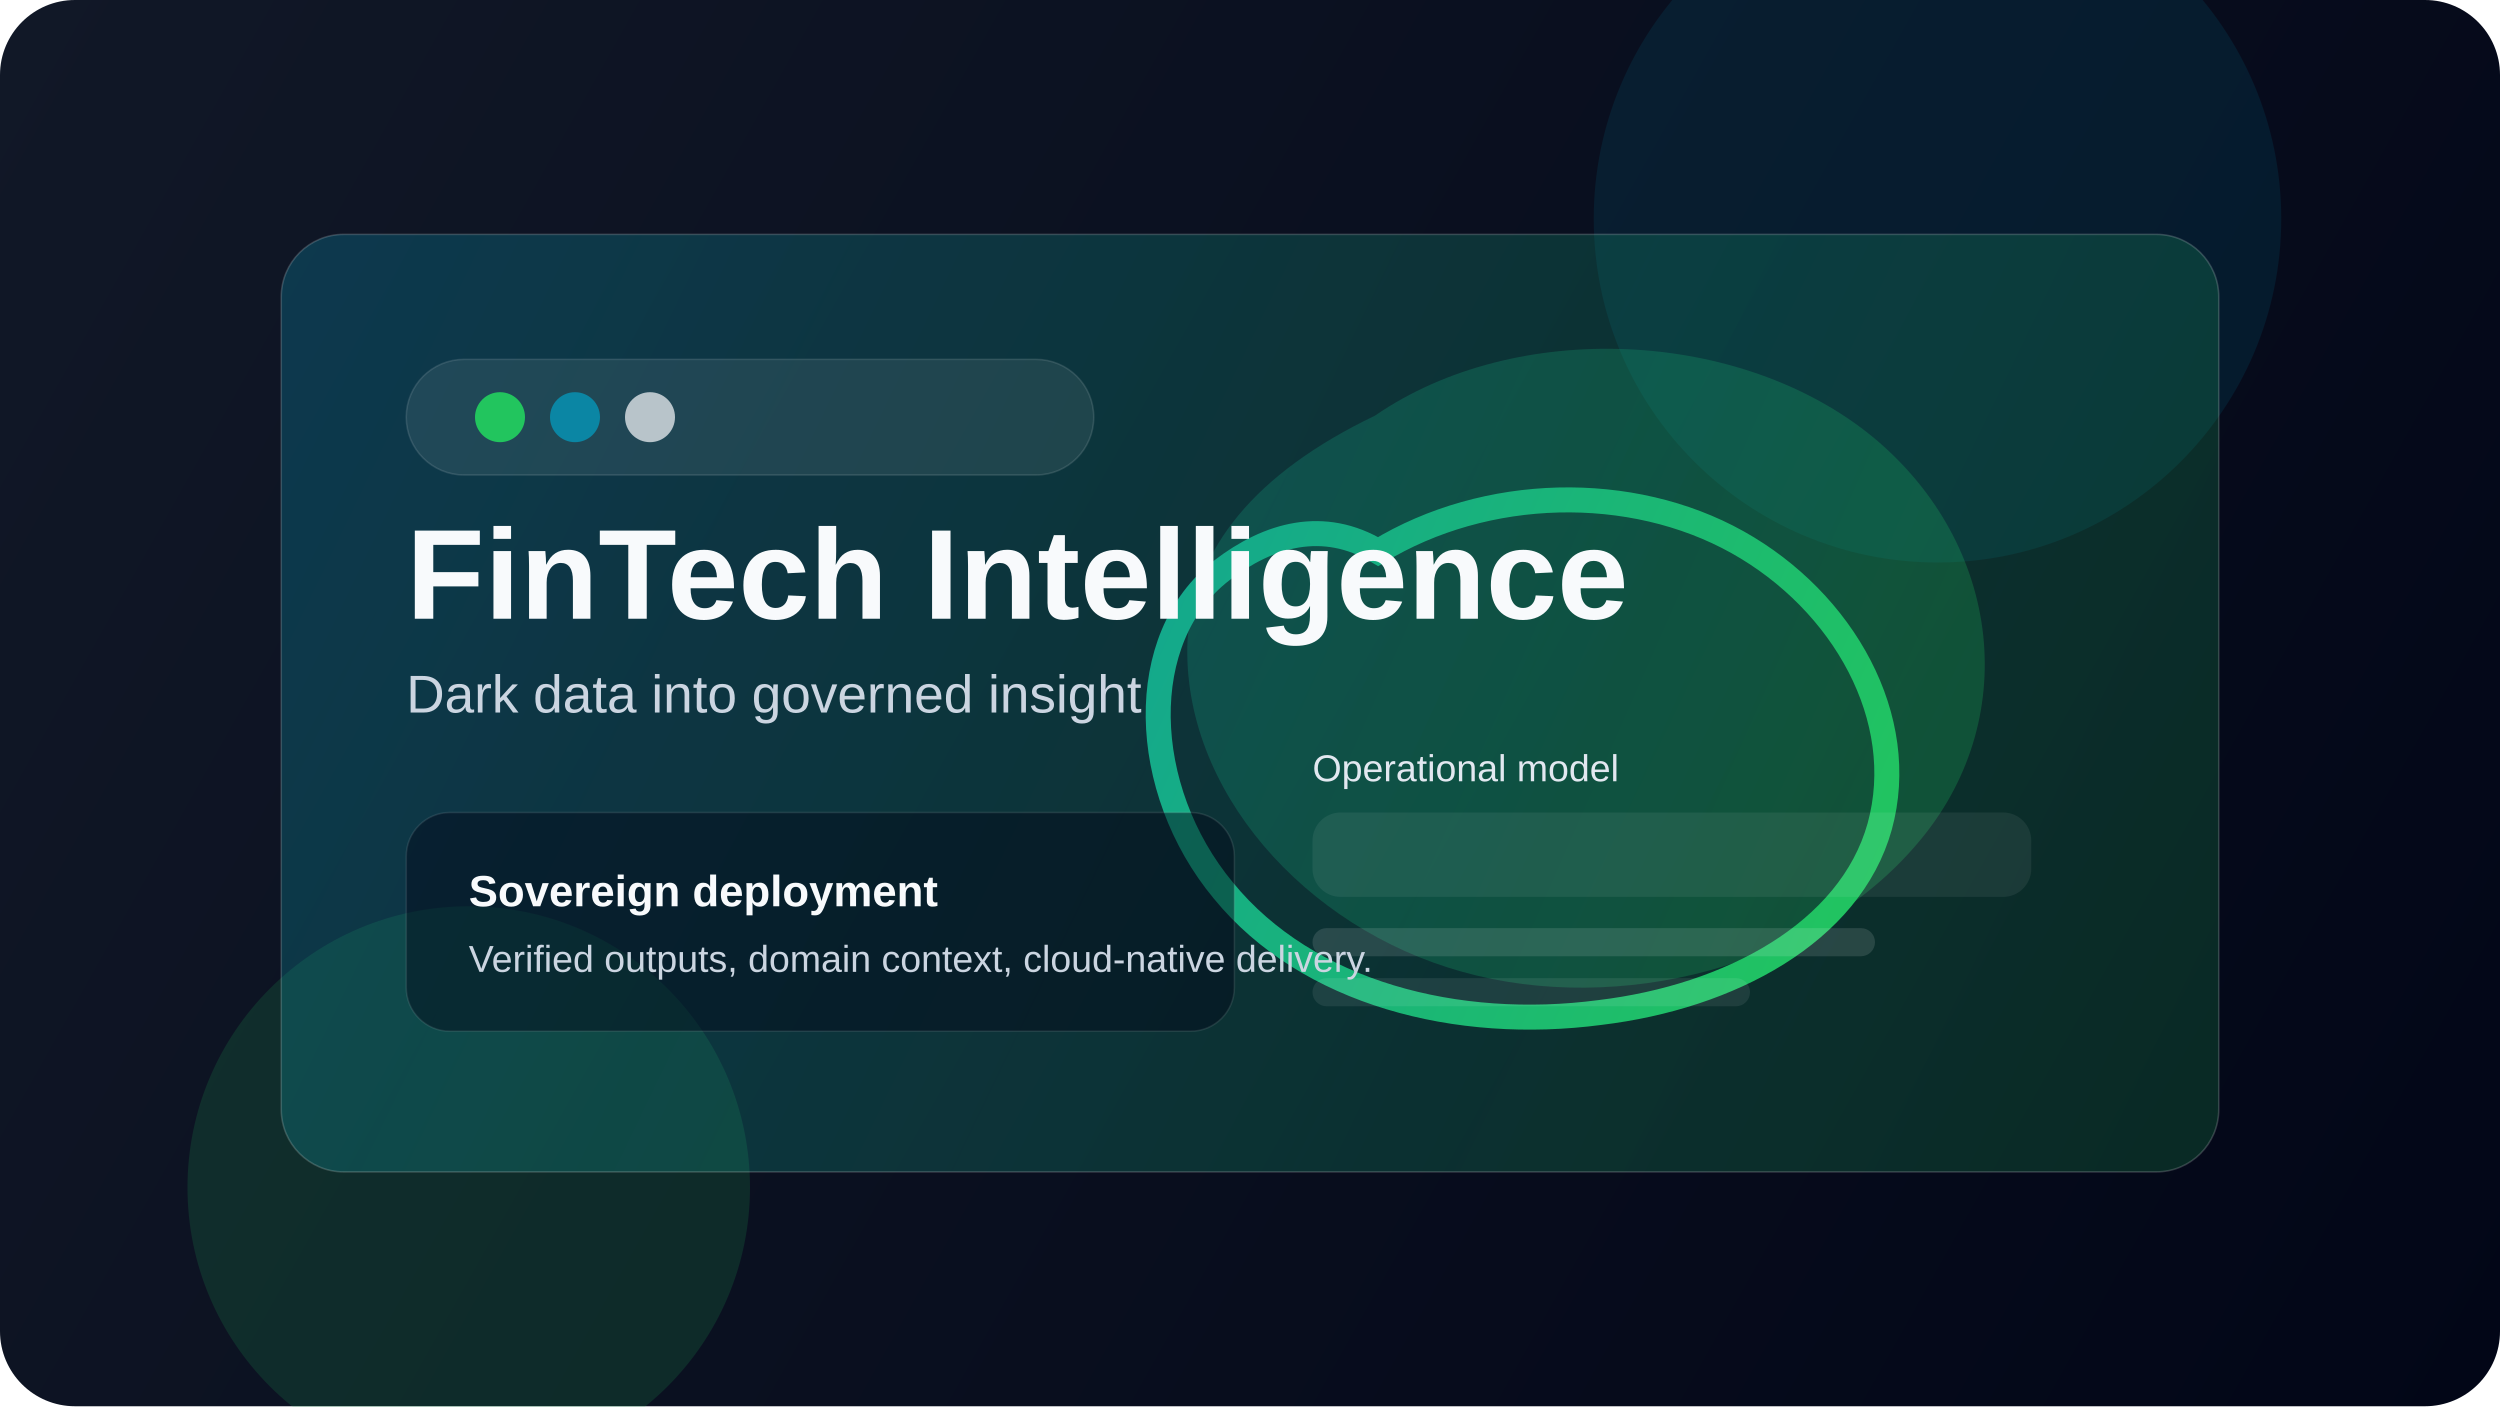
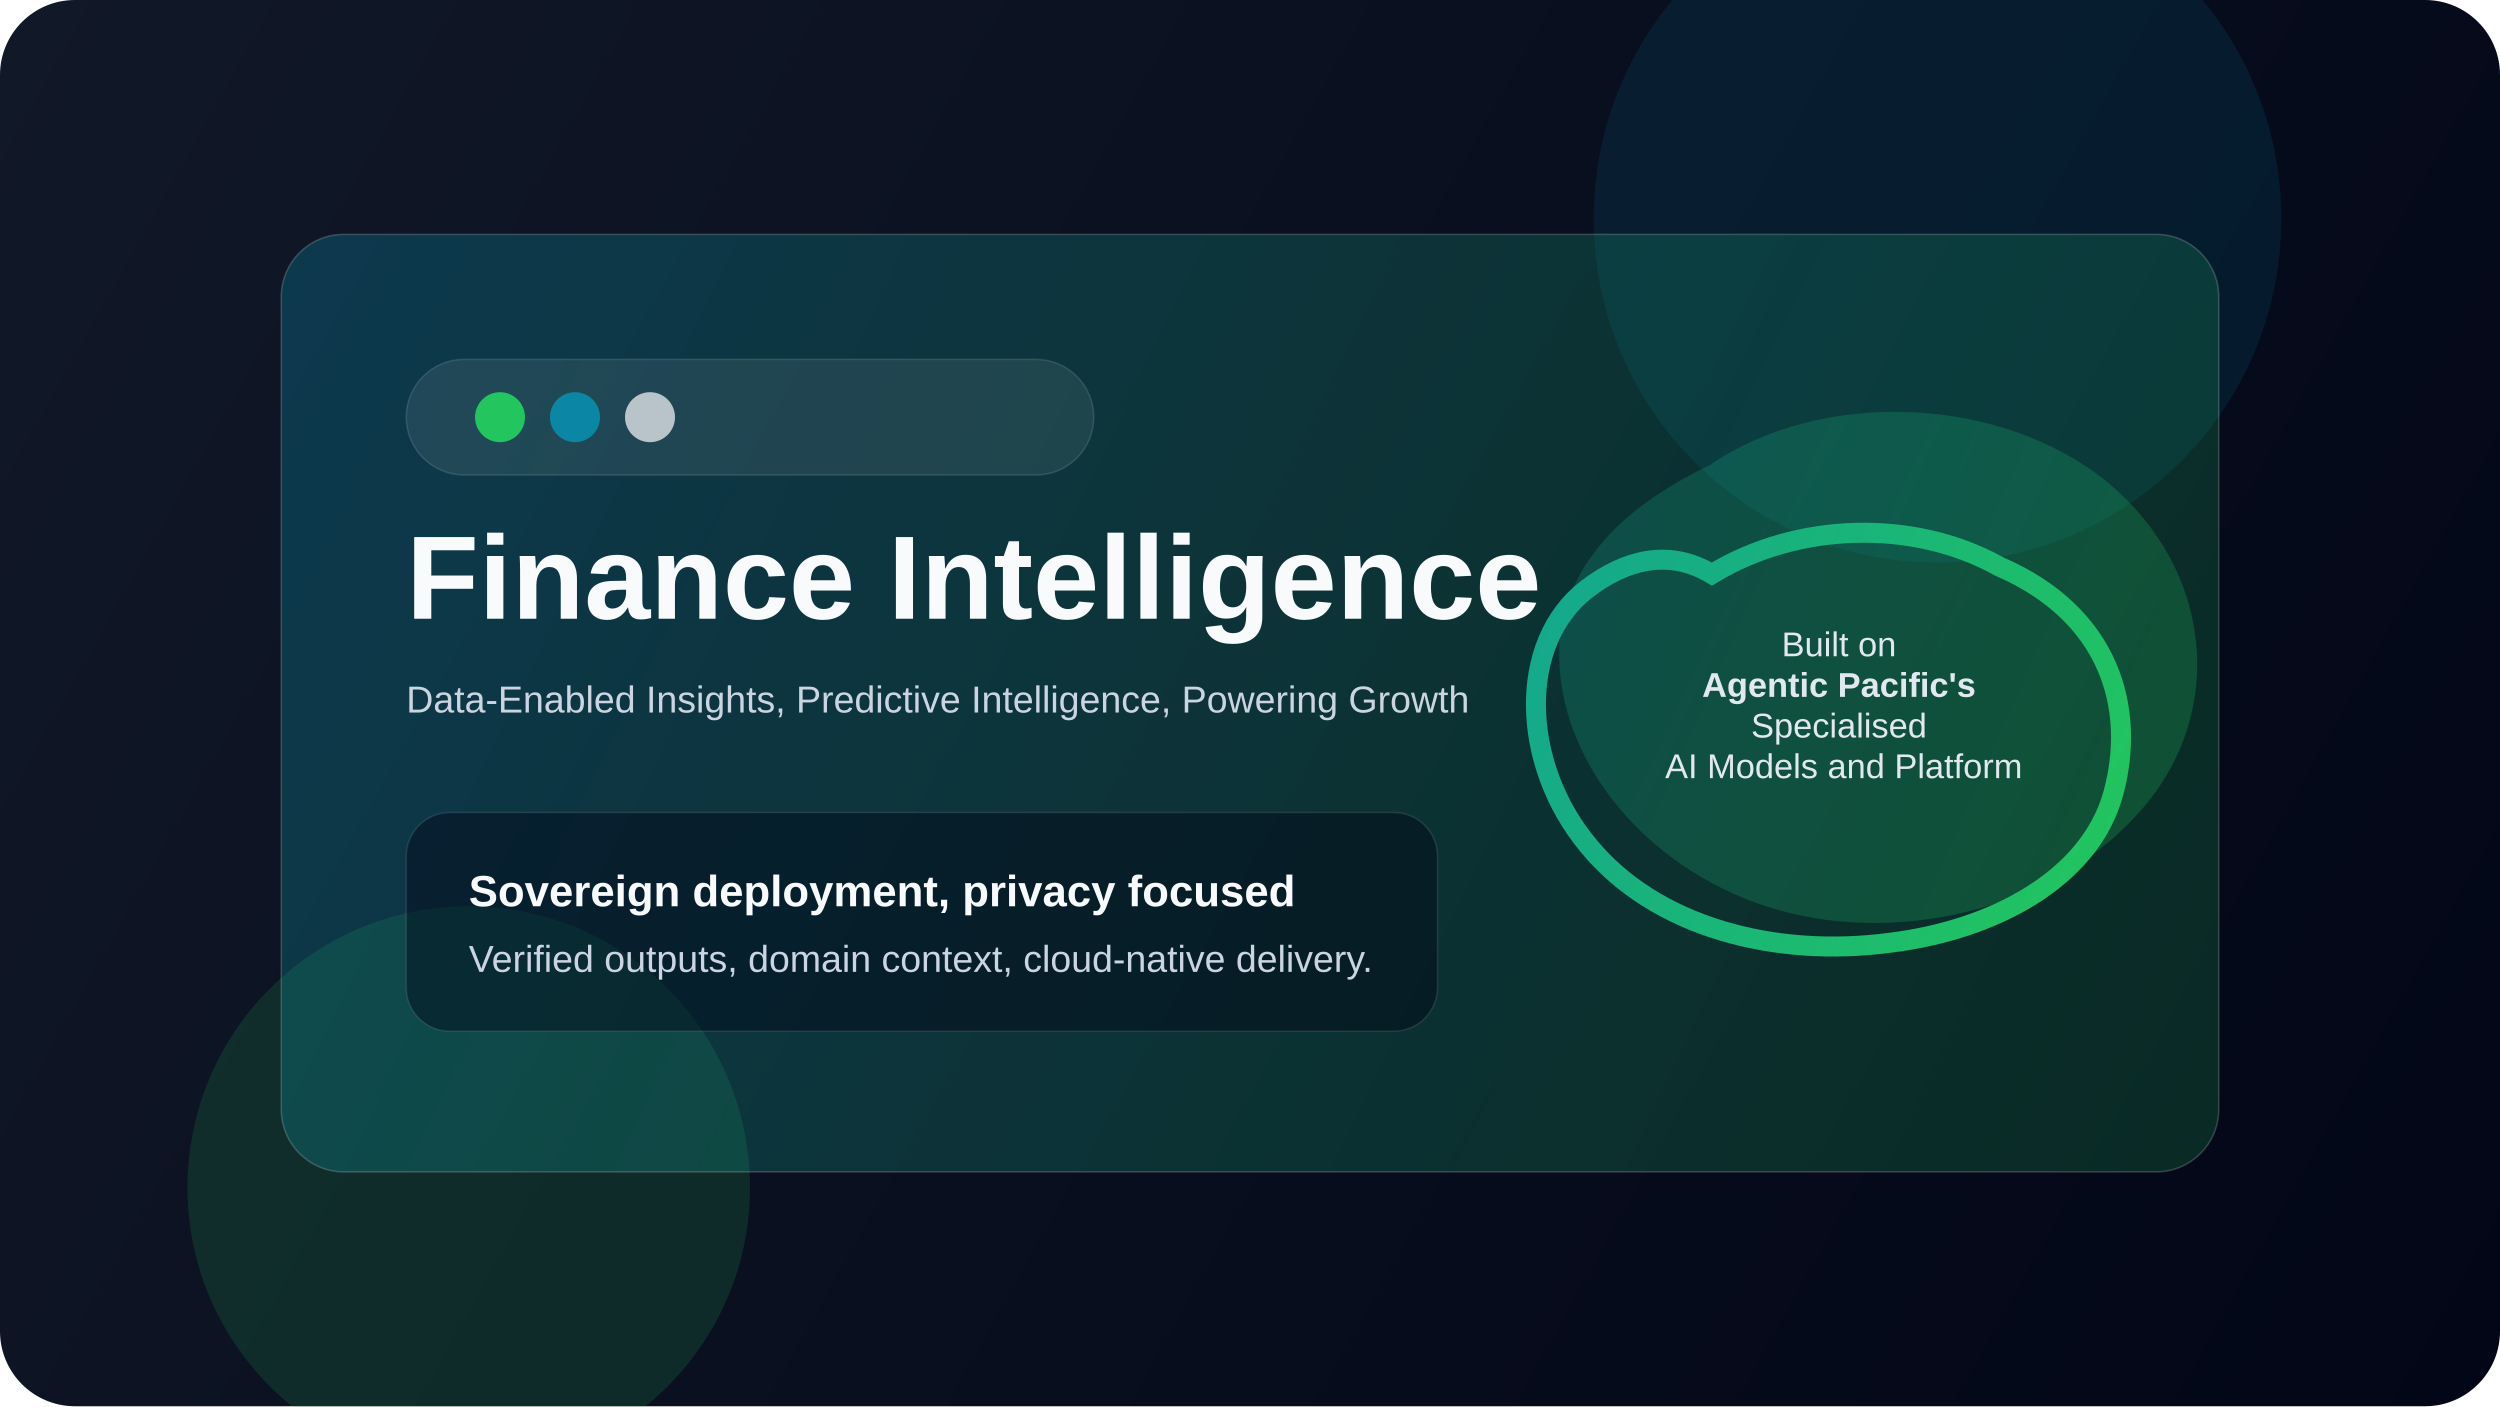
<svg xmlns="http://www.w3.org/2000/svg" width="1600" height="900" viewBox="0 0 1600 900" fill="none">
  <defs>
    <linearGradient id="bg" x1="0" y1="0" x2="1600" y2="900" gradientUnits="userSpaceOnUse">
      <stop stop-color="#111827" />
      <stop offset="1" stop-color="#020617" />
    </linearGradient>
    <linearGradient id="panel" x1="240" y1="180" x2="1360" y2="720" gradientUnits="userSpaceOnUse">
      <stop stop-color="#0891b2" stop-opacity="0.28" />
      <stop offset="1" stop-color="#22c55e" stop-opacity="0.18" />
    </linearGradient>
    <linearGradient id="orbit" x1="320" y1="280" x2="1180" y2="660" gradientUnits="userSpaceOnUse">
      <stop stop-color="#0891b2" />
      <stop offset="1" stop-color="#22c55e" />
    </linearGradient>
  </defs>
  <rect width="1600" height="900" rx="48" fill="url(#bg)" />
  <circle cx="1240" cy="140" r="220" fill="#0891b2" fill-opacity="0.12" />
  <circle cx="300" cy="760" r="180" fill="#22c55e" fill-opacity="0.15" />
  <rect x="180" y="150" width="1240" height="600" rx="40" fill="url(#panel)" stroke="rgba(255,255,255,0.18)" />
  <rect x="260" y="230" width="440" height="74" rx="37" fill="rgba(255,255,255,0.08)" stroke="rgba(255,255,255,0.12)" />
  <circle cx="320" cy="267" r="16" fill="#22c55e" />
  <circle cx="368" cy="267" r="16" fill="#0891b2" fill-opacity="0.85" />
  <circle cx="416" cy="267" r="16" fill="#F8FAFC" fill-opacity="0.7" />
-   <path d="M880 266C970 204 1114 210 1199 280C1282 349 1294 462 1227 540C1160 619 1036 650 936 622C835 594 756 505 760 410C764 351 803 303 880 266Z" fill="url(#orbit)" fill-opacity="0.24" />
-   <path d="M882 353C951 311 1044 309 1112 347C1180 385 1222 460 1203 529C1184 597 1107 638 1024 648C933 660 837 636 783 570C729 505 726 408 782 365C812 342 847 332 882 353Z" stroke="url(#orbit)" stroke-width="16" stroke-linecap="round" />
-   <rect x="260" y="520" width="530" height="140" rx="28" fill="rgba(2,6,23,0.46)" stroke="rgba(255,255,255,0.10)" />
-   <rect x="840" y="520" width="460" height="54" rx="18" fill="rgba(255,255,255,0.07)" />
-   <rect x="840" y="594" width="360" height="18" rx="9" fill="rgba(255,255,255,0.12)" />
-   <rect x="840" y="626" width="280" height="18" rx="9" fill="rgba(255,255,255,0.08)" />
-   <text x="260" y="396" fill="#F8FAFC" font-size="82" font-family="Arial, Helvetica, sans-serif" font-weight="700">FinTech Intelligence</text>
-   <text x="260" y="456" fill="#CBD5E1" font-size="34" font-family="Arial, Helvetica, sans-serif">Dark data into governed insight</text>
-   <text x="300" y="580" fill="#F8FAFC" font-size="28" font-family="Arial, Helvetica, sans-serif" font-weight="700">Sovereign deployment</text>
+   <g transform="translate(390, 85) scale(0.8)">
+     <path d="M880 266C970 204 1114 210 1199 280C1282 349 1294 462 1227 540C1160 619 1036 650 936 622C835 594 756 505 760 410C764 351 803 303 880 266Z" fill="url(#orbit)" fill-opacity="0.24" />
+     <path d="M882 353C951 311 1044 309 1112 347C1200 385 1222 460 1203 529C1184 597 1107 638 1024 648C933 660 837 636 783 570C729 505 726 408 782 365C812 342 847 332 882 353Z" stroke="url(#orbit)" stroke-width="16" stroke-linecap="round" />
+   </g>
+   <rect x="260" y="520" width="660" height="140" rx="28" fill="rgba(2,6,23,0.46)" stroke="rgba(255,255,255,0.10)" />
+   <text x="260" y="396" fill="#F8FAFC" font-size="76" font-family="Arial, Helvetica, sans-serif" font-weight="700">Finance Intelligence</text>
+   <text x="260" y="456" fill="#CBD5E1" font-size="24" font-family="Arial, Helvetica, sans-serif">Data-Enabled Insights, Predictive Intelligence, Powering Growth</text>
+   <text x="300" y="580" fill="#F8FAFC" font-size="28" font-family="Arial, Helvetica, sans-serif" font-weight="700">Sovereign deployment, privacy focused</text>
  <text x="300" y="622" fill="#CBD5E1" font-size="24" font-family="Arial, Helvetica, sans-serif">Verified outputs, domain context, cloud-native delivery.</text>
-   <text x="840" y="500" fill="#E2E8F0" font-size="24" font-family="Arial, Helvetica, sans-serif">Operational model</text>
+   <text x="1150" y="420" text-anchor="middle" fill="#E2E8F0" font-size="22" font-family="Arial, Helvetica, sans-serif">
+     <tspan x="1180" dy="0" text-anchor="middle">Built on </tspan>
+     <tspan x="1180" dy="26" font-weight="700" text-anchor="middle">Agentic Pacific's</tspan>
+     <tspan x="1180" dy="26" text-anchor="middle">Specialised</tspan>
+     <tspan x="1180" dy="26" text-anchor="middle">AI Models and Platform</tspan>
+   </text>
</svg>
